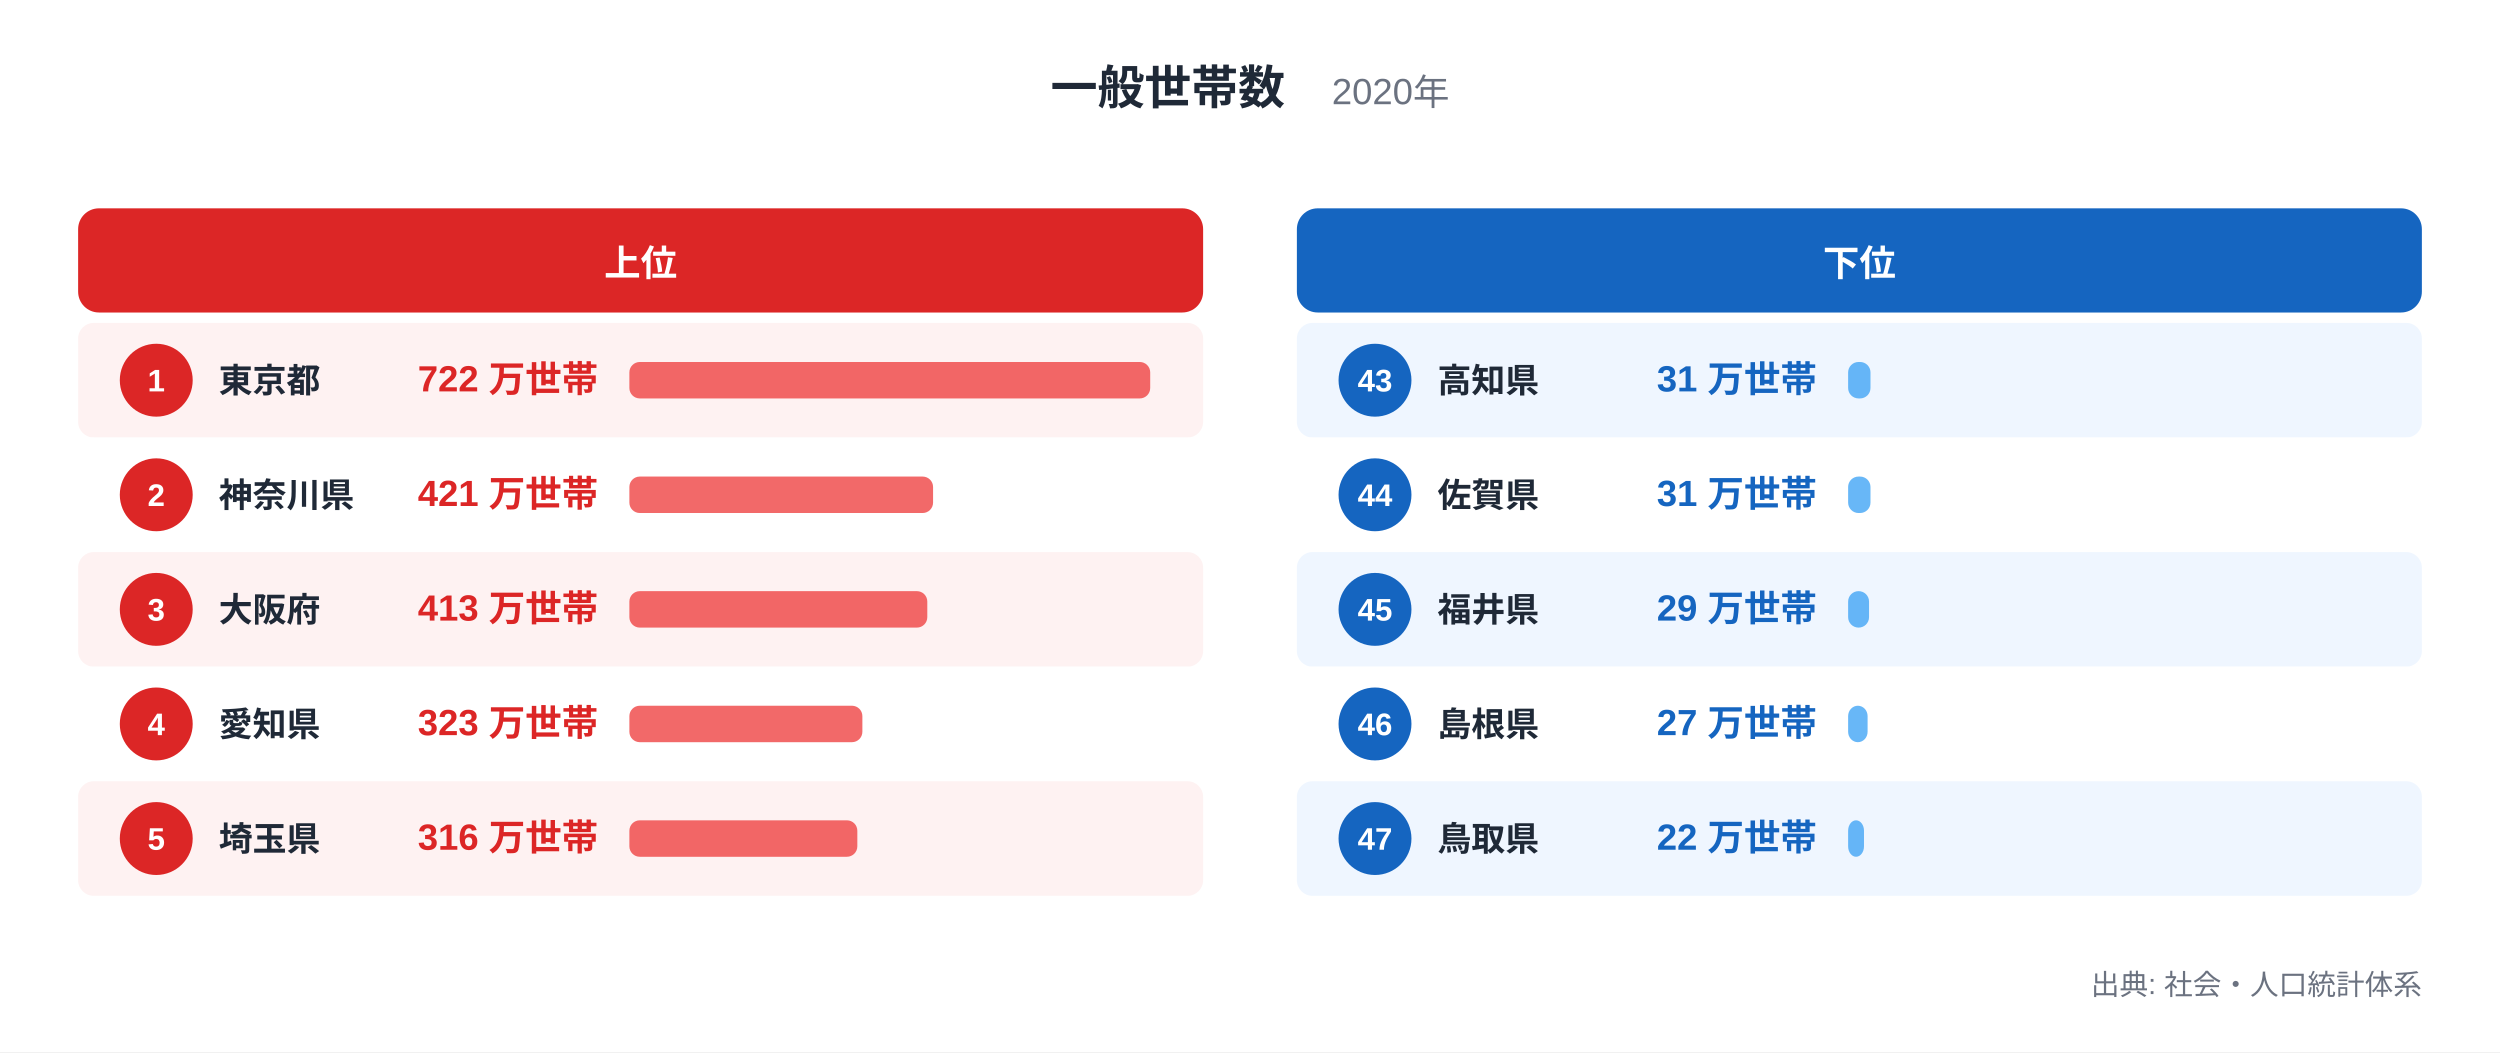
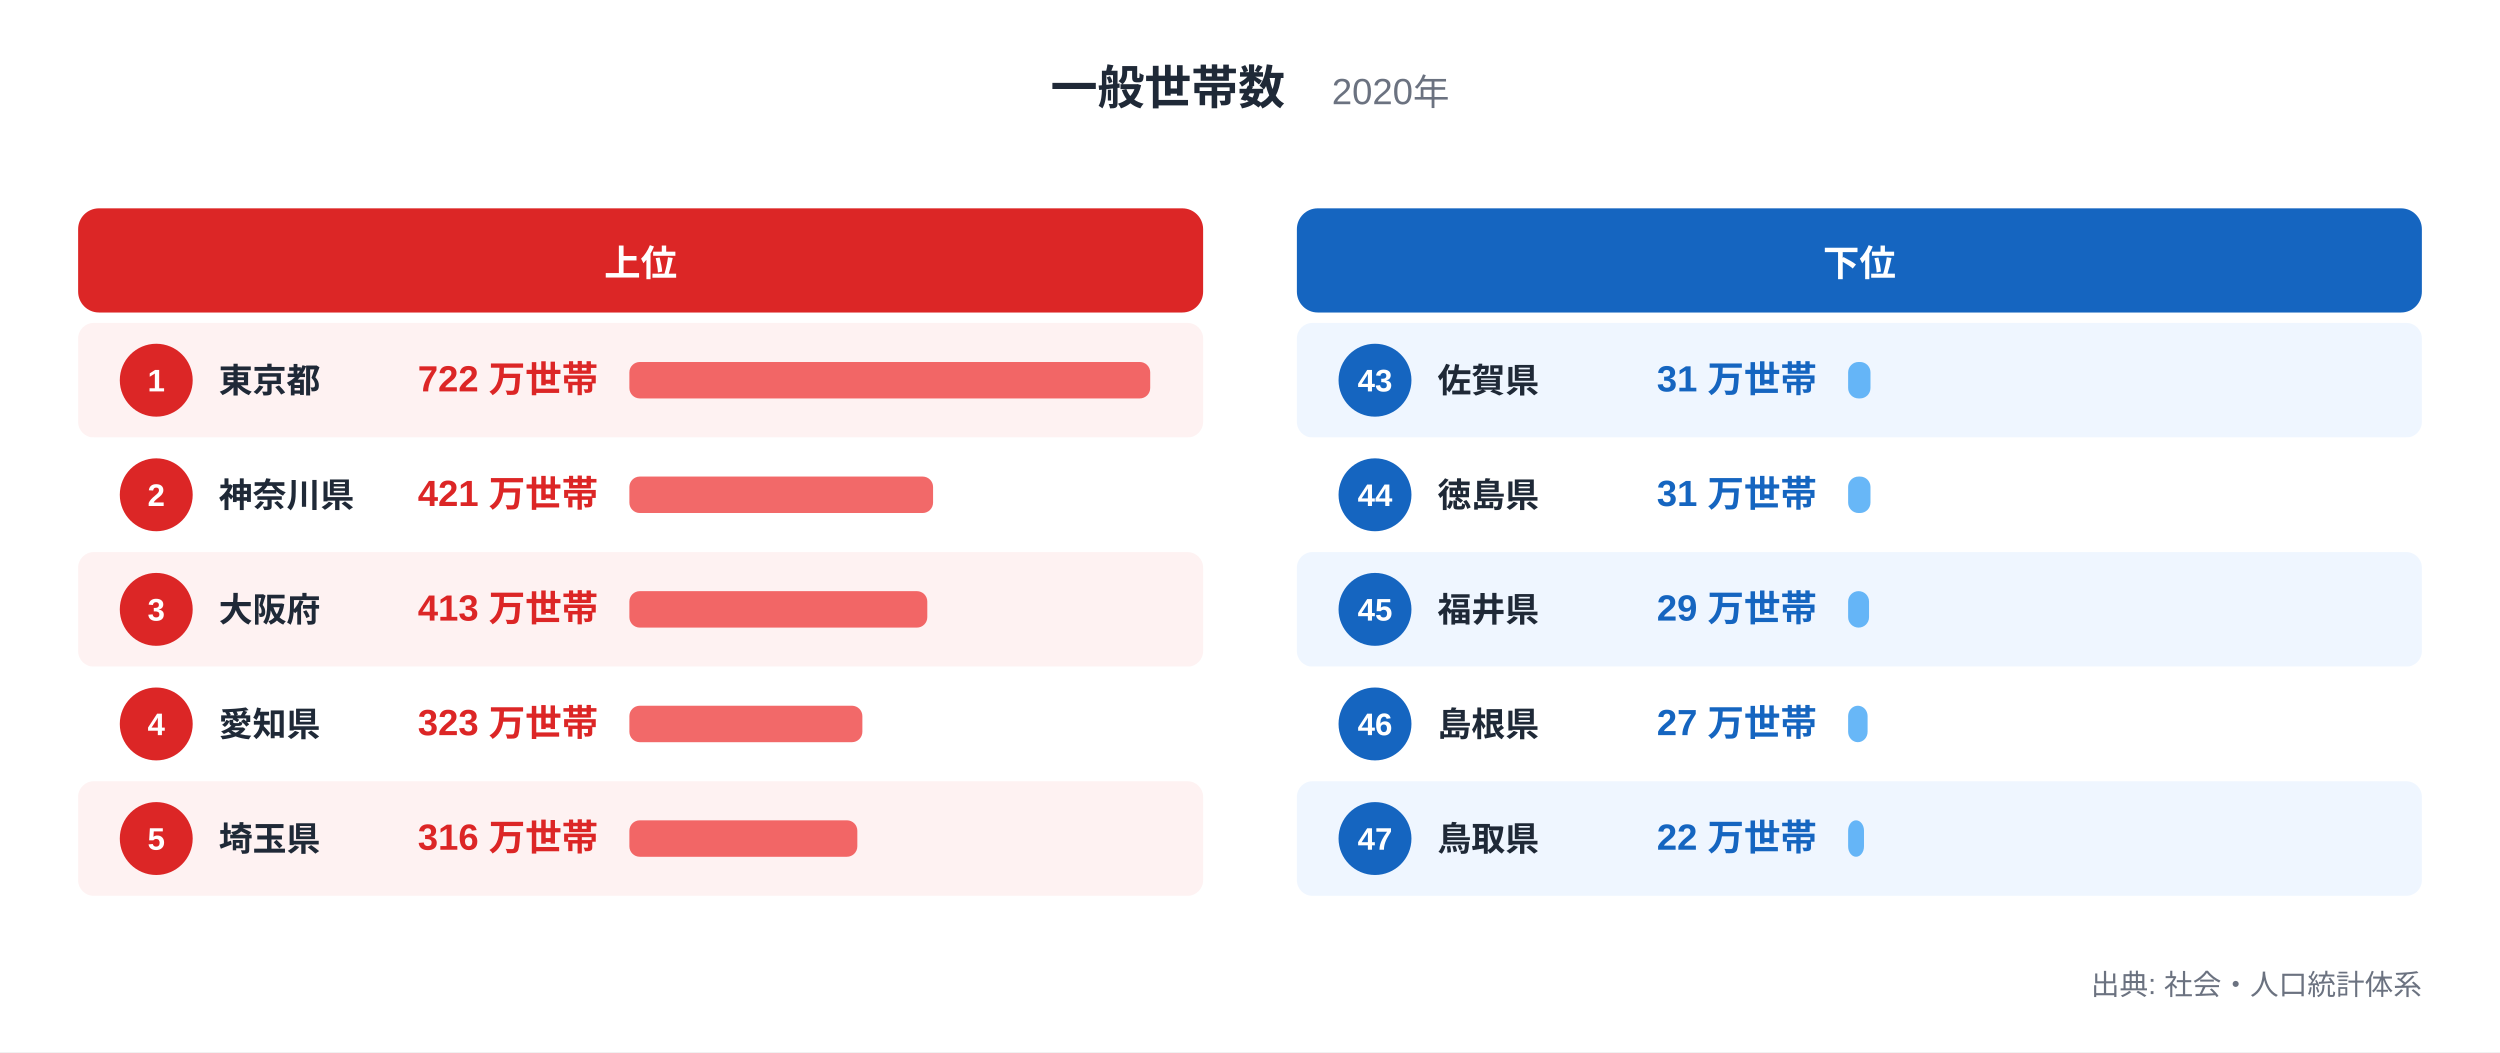
<svg xmlns="http://www.w3.org/2000/svg" width="960" height="404" viewBox="0 0 960 404" font-family="'Helvetica Neue', Arial, 'Hiragino Kaku Gothic ProN', sans-serif" role="img" aria-label="一般世帯数">
  <style>
    .svg-bg{fill:#ffffff}
    .svg-plot{fill:#f9fafb}
    .svg-plot-border{stroke:#d1d5db}
    .svg-title{fill:#1f2937}
    .svg-axis{fill:#374151}
    .svg-tick{fill:#6b7280}
    .svg-grid{stroke:#e5e7eb}
    @media (prefers-color-scheme:dark){
    .svg-bg{fill:#0f172a}
    .svg-plot{fill:#1e293b}
    .svg-plot-border{stroke:#334155}
    .svg-title{fill:#e2e8f0}
    .svg-axis{fill:#cbd5e1}
    .svg-tick{fill:#94a3b8}
    .svg-grid{stroke:#334155}
    }
  </style>
  <rect width="960" height="404" class="svg-bg" />
  <text x="480" y="40" text-anchor="middle" font-size="18" font-weight="bold" class="svg-title">一般世帯数　<tspan font-size="14" font-weight="normal" class="svg-tick">2020年</tspan>
  </text>
  <rect x="30" y="80" width="432" height="40" rx="8" fill="#dc2626" />
  <text x="246" y="106" text-anchor="middle" font-size="14" font-weight="bold" fill="#ffffff">上位</text>
  <rect x="30" y="124" width="432" height="44" rx="6" fill="#fef2f2" />
  <circle cx="60" cy="146" r="14" fill="#dc2626" />
  <text x="60" y="150.3" text-anchor="middle" font-size="12" font-weight="bold" fill="#ffffff">1</text>
  <text x="84" y="150.7" font-size="13" font-weight="bold" fill="#1f2937">東京都</text>
  <text x="229.68" y="150.3" text-anchor="end" font-size="14" font-weight="700" fill="#dc2626">722 万世帯</text>
  <rect x="241.68" y="139" width="200" height="14" rx="4" fill="#ef4444" opacity="0.8" />
  <rect x="30" y="168" width="432" height="44" rx="6" fill="#ffffff" />
  <circle cx="60" cy="190" r="14" fill="#dc2626" />
  <text x="60" y="194.3" text-anchor="middle" font-size="12" font-weight="bold" fill="#ffffff">2</text>
  <text x="84" y="194.7" font-size="13" font-weight="bold" fill="#1f2937">神奈川県</text>
  <text x="229.68" y="194.3" text-anchor="end" font-size="14" font-weight="700" fill="#dc2626">421 万世帯</text>
  <rect x="241.68" y="183" width="116.62" height="14" rx="4" fill="#ef4444" opacity="0.8" />
  <rect x="30" y="212" width="432" height="44" rx="6" fill="#fef2f2" />
  <circle cx="60" cy="234" r="14" fill="#dc2626" />
  <text x="60" y="238.3" text-anchor="middle" font-size="12" font-weight="bold" fill="#ffffff">3</text>
  <text x="84" y="238.7" font-size="13" font-weight="bold" fill="#1f2937">大阪府</text>
  <text x="229.68" y="238.3" text-anchor="end" font-size="14" font-weight="700" fill="#dc2626">413 万世帯</text>
  <rect x="241.68" y="227" width="114.404" height="14" rx="4" fill="#ef4444" opacity="0.8" />
  <rect x="30" y="256" width="432" height="44" rx="6" fill="#ffffff" />
  <circle cx="60" cy="278" r="14" fill="#dc2626" />
  <text x="60" y="282.3" text-anchor="middle" font-size="12" font-weight="bold" fill="#ffffff">4</text>
  <text x="84" y="282.7" font-size="13" font-weight="bold" fill="#1f2937">愛知県</text>
  <text x="229.68" y="282.3" text-anchor="end" font-size="14" font-weight="700" fill="#dc2626">323 万世帯</text>
  <rect x="241.68" y="271" width="89.474" height="14" rx="4" fill="#ef4444" opacity="0.8" />
  <rect x="30" y="300" width="432" height="44" rx="6" fill="#fef2f2" />
  <circle cx="60" cy="322" r="14" fill="#dc2626" />
  <text x="60" y="326.3" text-anchor="middle" font-size="12" font-weight="bold" fill="#ffffff">5</text>
  <text x="84" y="326.7" font-size="13" font-weight="bold" fill="#1f2937">埼玉県</text>
  <text x="229.68" y="326.3" text-anchor="end" font-size="14" font-weight="700" fill="#dc2626">316 万世帯</text>
  <rect x="241.68" y="315" width="87.535" height="14" rx="4" fill="#ef4444" opacity="0.8" />
  <rect x="498" y="80" width="432" height="40" rx="8" fill="#1565c0" />
  <text x="714" y="106" text-anchor="middle" font-size="14" font-weight="bold" fill="#ffffff">下位</text>
  <rect x="498" y="124" width="432" height="44" rx="6" fill="#eff6ff" />
  <circle cx="528" cy="146" r="14" fill="#1565c0" />
  <text x="528" y="150.3" text-anchor="middle" font-size="12" font-weight="bold" fill="#ffffff">43</text>
-   <text x="552" y="150.7" font-size="13" font-weight="bold" fill="#1f2937">高知県</text>
+   <text x="552" y="150.7" font-size="13" font-weight="bold" fill="#1f2937">佐賀県</text>
  <text x="697.68" y="150.3" text-anchor="end" font-size="14" font-weight="700" fill="#1565c0">31 万世帯</text>
  <rect x="709.68" y="139" width="8.587" height="14" rx="4" fill="#42a5f5" opacity="0.8" />
  <rect x="498" y="168" width="432" height="44" rx="6" fill="#ffffff" />
  <circle cx="528" cy="190" r="14" fill="#1565c0" />
  <text x="528" y="194.3" text-anchor="middle" font-size="12" font-weight="bold" fill="#ffffff">44</text>
-   <text x="552" y="194.7" font-size="13" font-weight="bold" fill="#1f2937">佐賀県</text>
+   <text x="552" y="194.7" font-size="13" font-weight="bold" fill="#1f2937">徳島県</text>
  <text x="697.68" y="194.3" text-anchor="end" font-size="14" font-weight="700" fill="#1565c0">31 万世帯</text>
  <rect x="709.68" y="183" width="8.587" height="14" rx="4" fill="#42a5f5" opacity="0.8" />
  <rect x="498" y="212" width="432" height="44" rx="6" fill="#eff6ff" />
  <circle cx="528" cy="234" r="14" fill="#1565c0" />
  <text x="528" y="238.3" text-anchor="middle" font-size="12" font-weight="bold" fill="#ffffff">45</text>
  <text x="552" y="238.7" font-size="13" font-weight="bold" fill="#1f2937">福井県</text>
  <text x="697.68" y="238.3" text-anchor="end" font-size="14" font-weight="700" fill="#1565c0">29 万世帯</text>
  <rect x="709.68" y="227" width="8.033" height="14" rx="4" fill="#42a5f5" opacity="0.8" />
  <rect x="498" y="256" width="432" height="44" rx="6" fill="#ffffff" />
  <circle cx="528" cy="278" r="14" fill="#1565c0" />
  <text x="528" y="282.3" text-anchor="middle" font-size="12" font-weight="bold" fill="#ffffff">46</text>
  <text x="552" y="282.7" font-size="13" font-weight="bold" fill="#1f2937">島根県</text>
  <text x="697.68" y="282.3" text-anchor="end" font-size="14" font-weight="700" fill="#1565c0">27 万世帯</text>
  <rect x="709.68" y="271" width="7.479" height="14" rx="4" fill="#42a5f5" opacity="0.8" />
  <rect x="498" y="300" width="432" height="44" rx="6" fill="#eff6ff" />
  <circle cx="528" cy="322" r="14" fill="#1565c0" />
  <text x="528" y="326.3" text-anchor="middle" font-size="12" font-weight="bold" fill="#ffffff">47</text>
  <text x="552" y="326.7" font-size="13" font-weight="bold" fill="#1f2937">鳥取県</text>
  <text x="697.68" y="326.3" text-anchor="end" font-size="14" font-weight="700" fill="#1565c0">22 万世帯</text>
  <rect x="709.68" y="315" width="6.094" height="14" rx="4" fill="#42a5f5" opacity="0.8" />
  <text x="930" y="382" text-anchor="end" font-size="11" class="svg-tick">出典: 社会・人口統計体系</text>
</svg>
